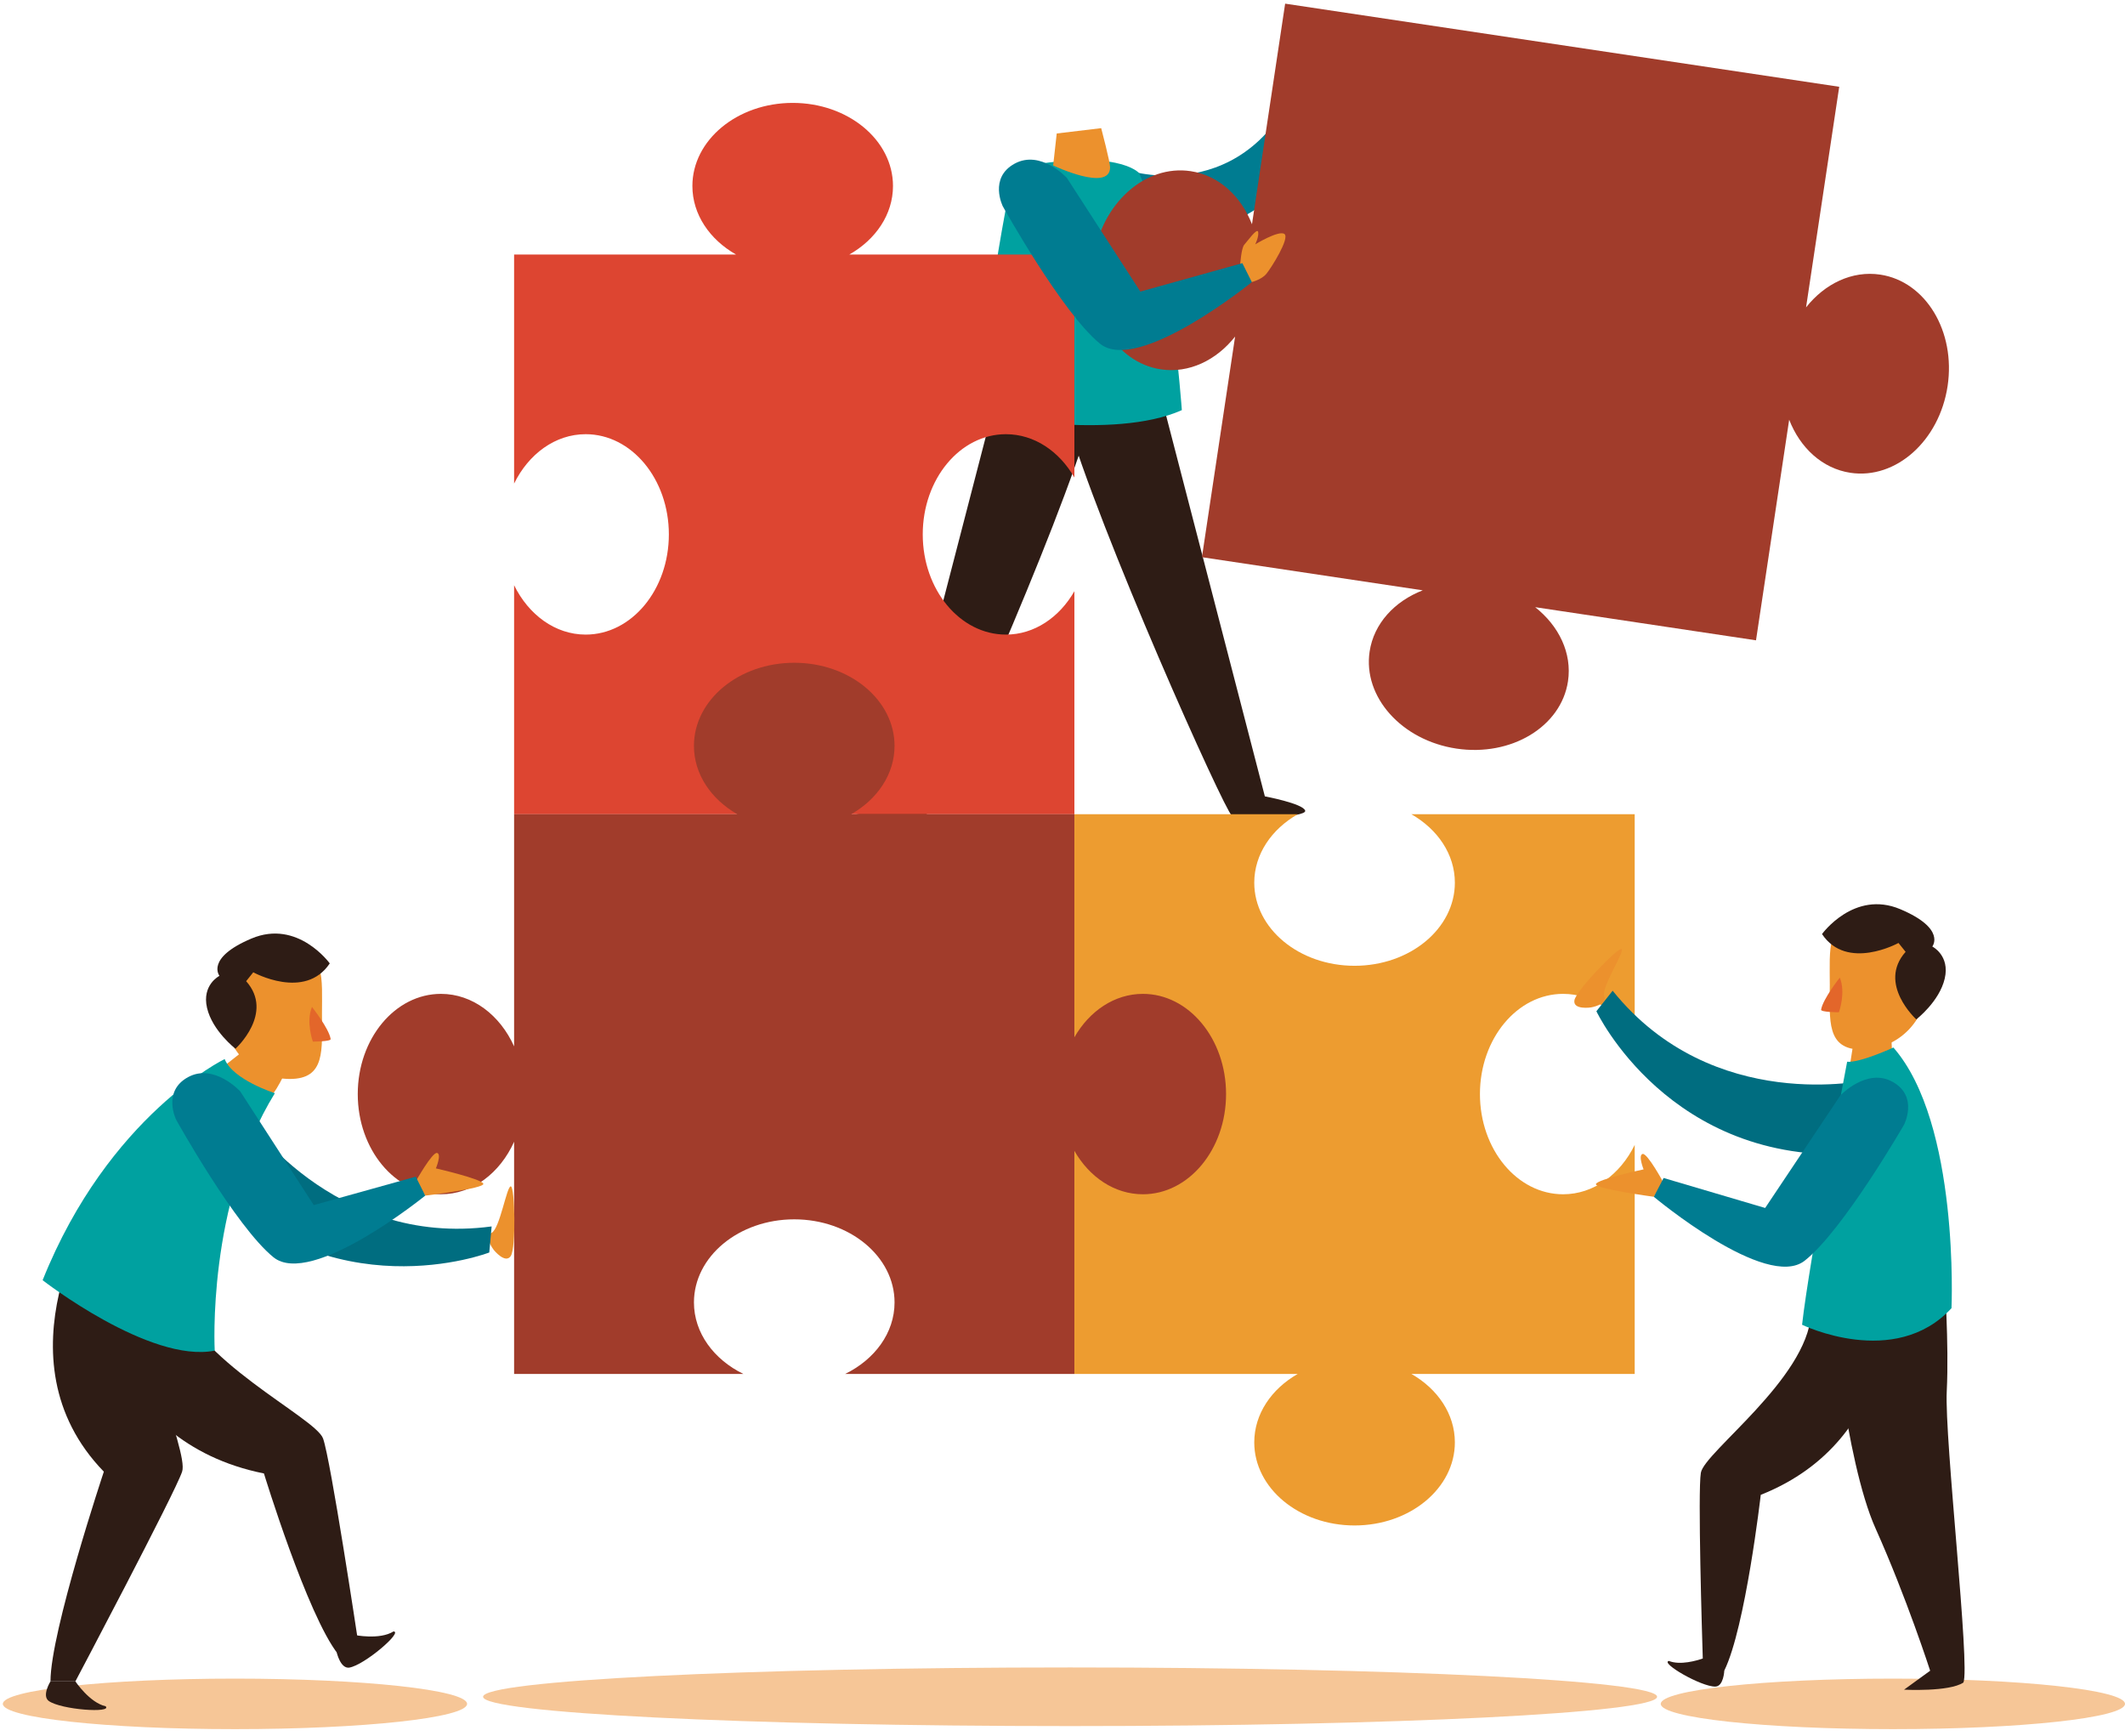
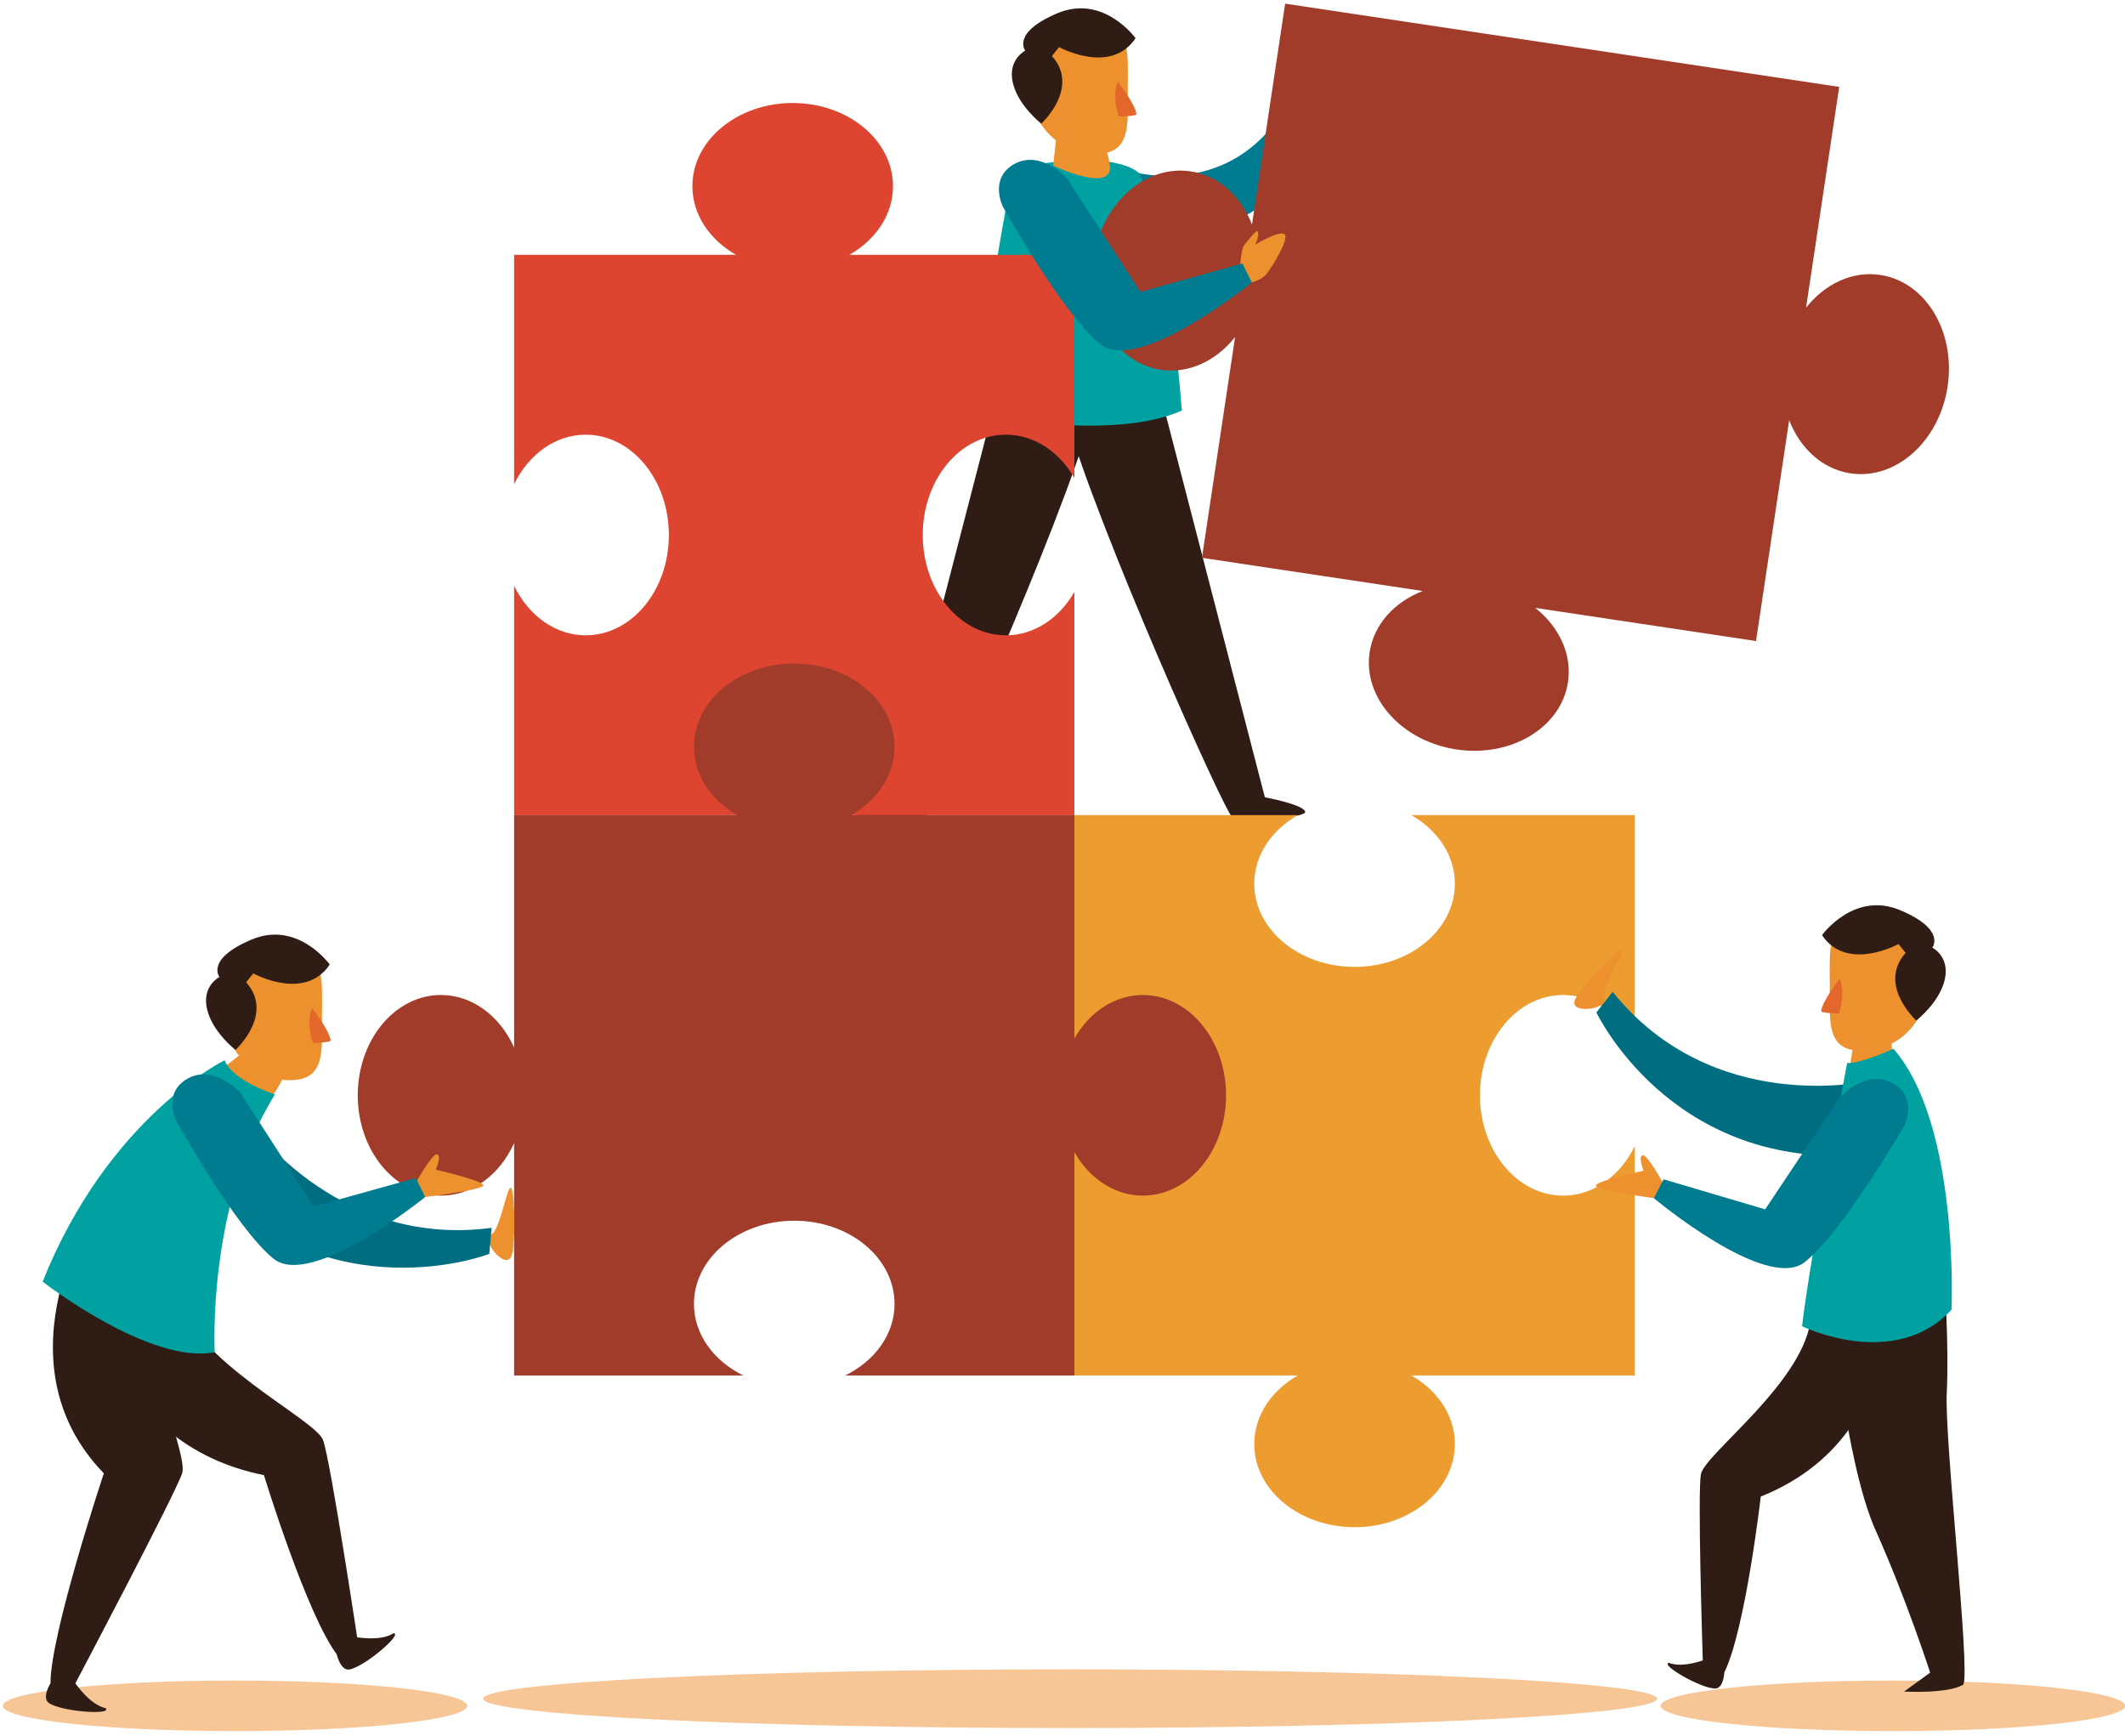
<svg xmlns="http://www.w3.org/2000/svg" width="300px" height="245px" viewBox="0 0 300 245" version="1.1">
  <defs />
  <g id="Page-1" stroke="none" stroke-width="1" fill="none" fill-rule="evenodd">
-     <g id="Desktop-HD-Copy-12" transform="translate(-238, -485)">
-       <g id="Group" transform="translate(238, 485)">
-         <path d="M159.481,24.108 C159.481,24.108 177.815,29.877 184.595,8.054 L187.86,10.562 C187.86,10.562 186.604,34.644 161.24,33.139 C160.989,33.124 161.24,34.142 161.24,34.142 C161.24,34.142 159.481,30.128 159.481,24.108" id="Fill-5" fill="#007C91" />
-         <path d="M164.169,56.887 C164.169,56.887 176.224,103.378 178.568,112.408 C178.568,112.408 183.925,113.412 184.26,114.415 C184.595,115.418 174.885,115.753 173.88,115.084 C172.876,114.415 155.129,74.948 150.441,58.559 L164.169,56.887" id="Fill-6" fill="#2E1C15" />
-         <path d="M140.404,56.887 C140.404,56.887 128.349,103.378 126.005,112.408 C126.005,112.408 120.648,113.412 120.313,114.415 C119.978,115.418 129.689,115.753 130.693,115.084 C131.698,114.415 149.445,74.948 154.132,58.559 L140.404,56.887" id="Fill-7" fill="#2E1C15" />
-         <path d="M143.074,23.775 C143.074,23.775 137.716,50.198 138.721,58.559 C138.721,58.559 157.138,62.238 166.848,57.89 C166.848,57.89 165.174,34.143 160.821,24.443 C160.821,24.443 157.807,20.765 143.074,23.775" id="Fill-8" fill="#00A1A0" />
-         <path d="M149.185,18.841 L148.682,23.356 C148.682,23.356 156.719,27.172 156.719,23.608 C156.719,22.855 155.463,18.089 155.463,18.089 L149.185,18.841" id="Fill-9" fill="#EC912D" />
-         <path d="M65.942,240.506 C65.942,242.475 51.269,244.071 33.171,244.071 C15.071,244.071 0.399,242.475 0.399,240.506 C0.399,238.537 15.071,236.941 33.171,236.941 C51.269,236.941 65.942,238.537 65.942,240.506" id="Fill-13" fill="#F6C697" />
-         <path d="M300,240.506 C300,242.475 285.328,244.071 267.228,244.071 C249.129,244.071 234.457,242.475 234.457,240.506 C234.457,238.537 249.129,236.941 267.228,236.941 C285.328,236.941 300,238.537 300,240.506" id="Fill-14" fill="#F6C697" />
-         <path d="M233.943,239.502 C233.943,241.788 196.841,243.64 151.072,243.64 C105.305,243.64 68.202,241.788 68.202,239.502 C68.202,237.216 105.305,235.363 151.072,235.363 C196.841,235.363 233.943,237.216 233.943,239.502" id="Fill-15" fill="#F6C697" />
-         <path d="M205.392,203.594 C205.392,199.585 202.96,196.05 199.256,193.934 L230.781,193.934 L230.781,161.607 C228.738,165.771 224.983,168.574 220.676,168.574 C214.19,168.574 208.933,162.241 208.933,154.43 C208.933,146.619 214.19,140.286 220.676,140.286 C224.983,140.286 228.738,143.089 230.781,147.253 L230.781,114.925 L199.241,114.925 C202.954,117.04 205.392,120.58 205.392,124.594 C205.392,131.072 199.052,136.323 191.232,136.323 C183.412,136.323 177.072,131.072 177.072,124.594 C177.072,120.58 179.51,117.04 183.223,114.925 L151.682,114.925 L151.682,193.934 L183.207,193.934 C179.503,196.05 177.072,199.585 177.072,203.593 C177.072,210.071 183.412,215.322 191.232,215.322 C199.052,215.322 205.392,210.071 205.392,203.594" id="Fill-16" fill="#ED9C30" />
-         <path d="M221.363,96.167 C221.959,92.204 220.08,88.347 216.732,85.705 L247.907,90.382 L252.589,59.242 C254.133,63.215 257.272,66.141 261.241,66.737 C267.654,67.699 273.794,62.216 274.955,54.492 C276.116,46.767 271.859,39.725 265.446,38.763 C261.477,38.168 257.616,40.044 254.972,43.389 L259.654,12.249 L181.432,0.516 L176.75,31.656 C175.206,27.683 172.067,24.757 168.098,24.161 C161.685,23.199 155.545,28.682 154.384,36.406 C153.222,44.131 157.48,51.172 163.893,52.134 C167.862,52.73 171.723,50.853 174.367,47.509 L169.685,78.649 L200.86,83.325 C196.883,84.867 193.954,88.003 193.358,91.967 C192.394,98.373 197.883,104.506 205.616,105.666 C213.35,106.826 220.399,102.574 221.363,96.167" id="Fill-17" fill="#A13C2B" />
-         <path d="M142.012,89.574 C135.527,89.574 130.27,83.242 130.27,75.431 C130.27,67.62 135.527,61.287 142.012,61.287 C146.023,61.287 149.56,63.713 151.679,67.409 L151.679,35.926 L119.91,35.926 C123.628,33.812 126.069,30.27 126.069,26.252 C126.069,19.775 119.73,14.524 111.91,14.524 C104.09,14.524 97.75,19.775 97.75,26.252 C97.75,30.27 100.192,33.812 103.909,35.926 L72.58,35.926 L72.58,68.254 C74.623,64.089 78.378,61.287 82.685,61.287 C89.17,61.287 94.427,67.62 94.427,75.431 C94.427,83.242 89.17,89.574 82.685,89.574 C78.378,89.574 74.623,86.772 72.58,82.607 L72.58,114.935 L151.679,114.935 L151.679,83.453 C149.56,87.148 146.023,89.574 142.012,89.574" id="Fill-18" fill="#DD4531" />
-         <path d="M126.289,183.841 C126.289,188.143 123.484,191.894 119.314,193.934 L151.679,193.934 L151.679,162.445 C153.796,166.145 157.336,168.573 161.349,168.574 C167.833,168.574 173.091,162.241 173.091,154.43 C173.091,146.619 167.833,140.286 161.349,140.286 C157.336,140.286 153.796,142.715 151.679,146.415 L151.679,114.925 L120.176,114.925 C123.867,112.808 126.289,109.28 126.289,105.28 C126.289,98.802 119.949,93.551 112.129,93.551 C104.309,93.551 97.969,98.802 97.969,105.28 C97.969,109.28 100.392,112.808 104.082,114.925 L72.58,114.925 L72.58,147.7 C70.593,143.285 66.712,140.286 62.25,140.286 C55.764,140.286 50.507,146.619 50.507,154.43 C50.507,162.241 55.764,168.574 62.25,168.574 C66.712,168.574 70.593,165.575 72.58,161.16 L72.58,193.934 L104.944,193.934 C100.775,191.894 97.969,188.143 97.969,183.841 C97.969,177.363 104.309,172.112 112.129,172.112 C119.949,172.112 126.289,177.363 126.289,183.841" id="Fill-19" fill="#A13C2B" />
-         <path d="M45.454,143.138 C45.454,148.197 45.989,152.298 40.925,152.298 C35.86,152.298 31.755,148.197 31.755,143.138 C31.755,138.08 29.104,133.979 40.925,133.979 C45.989,133.979 45.454,138.08 45.454,143.138" id="Fill-20" fill="#EC912D" />
-         <path d="M34.751,148.028 L31.235,150.787 C31.235,150.787 36.007,155.302 37.764,155.052 C38.769,154.801 40.527,150.787 40.527,150.787 L34.751,148.028" id="Fill-21" fill="#EC912D" />
-         <path d="M69.728,176.455 C69.728,176.455 71.336,178.447 72.108,177.29 C72.881,176.133 72.688,167.455 72.108,167.455 C71.529,167.455 70.564,173.433 69.406,174.012 C68.247,174.59 69.728,176.455 69.728,176.455" id="Fill-22" fill="#EC912D" />
-         <path d="M34.584,157.393 C34.584,157.393 46.973,176.123 69.408,173.113 L69.073,176.792 C69.073,176.792 46.638,185.488 28.556,166.089 C28.556,166.089 24.203,162.076 27.217,157.059 C30.231,152.041 34.584,157.393 34.584,157.393" id="Fill-23" fill="#006D80" />
-         <path d="M13.656,169.601 C13.656,169.601 -0.91,191.676 14.66,207.73 C14.66,207.73 7.126,230.306 7.126,237.331 L10.642,237.331 C10.642,237.331 24.706,210.741 25.71,207.73 C26.715,204.72 18.176,187.662 22.194,178.631 L13.656,169.601" id="Fill-24" fill="#2E1C15" />
-         <path d="M12.48,180.593 C12.48,180.593 14.66,203.466 37.262,207.981 C37.262,207.981 43.374,227.989 47.734,233.499 L50.492,231.322 C50.492,231.322 46.688,206.025 45.607,203.041 C44.527,200.057 27.239,191.963 24.785,182.39 L12.48,180.593" id="Fill-25" fill="#2E1C15" />
-         <path d="M31.718,149.488 C31.718,149.488 15.345,157.408 6.018,180.704 C6.018,180.704 21.159,192.472 30.314,190.645 C30.314,190.645 29.151,169.97 38.804,154.305 C38.804,154.305 32.861,152.419 31.718,149.488" id="Fill-26" fill="#00A1A0" />
-         <path d="M58.693,166.758 C58.693,166.758 61.037,162.577 61.706,162.744 C62.376,162.911 61.539,164.919 61.539,164.919 C61.539,164.919 68.068,166.424 68.236,167.092 C68.403,167.761 60.032,168.765 60.032,168.765 L58.693,166.758" id="Fill-27" fill="#EC912D" />
-         <path d="M24.873,158.062 C24.873,158.062 33.244,173.113 38.602,177.461 C43.959,181.809 60.032,168.765 60.032,168.765 L58.693,166.089 L44.294,170.103 L33.914,154.048 C33.914,154.048 30.231,150.034 26.547,152.041 C22.864,154.048 24.873,158.062 24.873,158.062" id="Fill-28" fill="#007C91" />
-         <path d="M10.642,237.331 C10.642,237.331 12.651,240.341 14.911,240.842 C15.916,241.846 8.633,241.344 6.875,240.09 C5.871,239.337 7.126,237.331 7.126,237.331 L10.642,237.331" id="Fill-29" fill="#2E1C15" />
-         <path d="M50.041,230.78 C50.041,230.78 53.588,231.512 55.549,230.283 C56.97,230.292 51.435,235.046 49.302,235.388 C48.058,235.558 47.54,233.248 47.54,233.248 L50.041,230.78" id="Fill-30" fill="#2E1C15" />
-         <path d="M35.755,137.241 C35.755,137.241 43.038,141.255 46.554,135.987 C46.554,135.987 42.034,129.716 35.505,132.475 C28.975,135.234 30.984,137.743 30.984,137.743 C30.984,137.743 28.473,138.997 29.226,142.259 C29.98,145.519 33.244,148.028 33.244,148.028 C33.244,148.028 38.769,143.011 34.751,138.496 L35.755,137.241" id="Fill-31" fill="#2E1C15" />
-         <path d="M44.043,142.133 C44.043,142.133 46.429,145.143 46.68,146.648 C46.806,147.024 44.168,147.024 44.168,147.024 C44.168,147.024 43.164,144.265 44.043,142.133" id="Fill-32" fill="#E3662A" />
-         <path d="M224.586,142.203 C224.586,142.203 222.051,142.578 222.268,141.204 C222.486,139.831 228.516,133.582 228.942,133.974 C229.368,134.366 226.021,139.415 226.48,140.625 C226.939,141.834 224.586,142.203 224.586,142.203" id="Fill-33" fill="#EC912D" />
-         <path d="M263.75,152.416 C263.75,152.416 241.851,157.464 227.668,139.842 L225.373,142.739 C225.373,142.739 235.634,164.482 262.12,162.867 C262.12,162.867 268.044,162.954 269.32,157.243 C270.597,151.533 263.75,152.416 263.75,152.416" id="Fill-34" fill="#006D80" />
-         <path d="M258.429,183.314 C258.429,183.314 260.438,206.058 264.791,215.757 C269.144,225.457 272.493,235.826 272.493,235.826 L268.809,238.501 C268.809,238.501 275.171,238.836 277.18,237.498 C278.185,235.491 274.502,203.048 274.836,196.358 C275.171,189.669 274.502,180.304 274.502,180.304 C274.502,180.304 264.121,177.963 258.429,183.314" id="Fill-35" fill="#2E1C15" />
-         <path d="M235.611,234.447 C237.215,235.085 239.537,234.398 240.393,234.102 C240.29,230.831 239.675,210.557 240.121,207.885 C240.608,204.977 255.048,194.683 255.682,185.522 L266.625,181.819 C266.625,181.819 268.475,203.087 248.577,211.001 C248.577,211.001 246.418,229.746 243.428,235.813 L243.429,235.814 C243.429,235.814 243.344,238.011 242.178,238.065 C240.171,238.111 234.314,234.693 235.611,234.447" id="Fill-36" fill="#2E1C15" />
-         <path d="M258.324,138.997 C258.324,144.056 257.79,148.156 262.854,148.156 C267.919,148.156 272.024,144.056 272.024,138.997 C272.024,133.939 274.675,129.838 262.854,129.838 C257.79,129.838 258.324,133.939 258.324,138.997" id="Fill-37" fill="#EC912D" />
-         <path d="M268.023,133.1 C268.023,133.1 260.741,137.114 257.225,131.846 C257.225,131.846 261.745,125.575 268.275,128.334 C274.804,131.093 272.795,133.602 272.795,133.602 C272.795,133.602 275.306,134.856 274.553,138.117 C273.799,141.378 270.535,143.887 270.535,143.887 C270.535,143.887 265.01,138.87 269.028,134.355 L268.023,133.1" id="Fill-38" fill="#2E1C15" />
-         <path d="M259.736,137.992 C259.736,137.992 257.35,141.002 257.099,142.507 C256.973,142.883 259.61,142.883 259.61,142.883 C259.61,142.883 260.615,140.124 259.736,137.992" id="Fill-39" fill="#E3662A" />
-         <path d="M261.61,147.526 L261.108,150.704 C261.108,150.704 265.795,150.871 267.135,149.031 L266.967,145.352 L261.61,147.526" id="Fill-40" fill="#EC912D" />
-         <path d="M260.773,149.867 C260.773,149.867 255.415,177.963 254.411,186.993 C254.411,186.993 267.469,193.348 275.506,184.652 C275.506,184.652 276.678,158.564 267.302,147.861 C267.302,147.861 262.615,150.034 260.773,149.867" id="Fill-41" fill="#00A1A0" />
-         <path d="M234.853,166.943 C234.853,166.943 232.573,162.727 231.901,162.884 C231.229,163.041 232.036,165.061 232.036,165.061 C232.036,165.061 225.484,166.466 225.306,167.133 C225.128,167.798 233.483,168.929 233.483,168.929 L234.853,166.943" id="Fill-42" fill="#EC912D" />
-         <path d="M268.802,158.763 C268.802,158.763 260.202,173.685 254.778,177.951 C249.355,182.217 233.483,168.929 233.483,168.929 L234.863,166.275 L249.199,170.507 L259.823,154.613 C259.823,154.613 263.567,150.656 267.219,152.718 C270.872,154.781 268.802,158.763 268.802,158.763" id="Fill-43" fill="#007C91" />
-         <path d="M175.09,37.356 C175.09,37.356 175.234,35.001 175.668,34.533 C176.101,34.065 177.505,32.067 177.624,32.747 C177.744,33.427 177.208,34.49 177.208,34.49 C177.208,34.49 180.526,32.465 181.327,33.025 C182.127,33.586 179.499,37.778 178.785,38.646 C178.07,39.513 176.611,39.842 176.611,39.842 L175.09,37.356" id="Fill-44" fill="#EC912D" />
-         <path d="M141.572,29.118 C141.572,29.118 149.943,44.168 155.301,48.517 C160.658,52.865 176.731,39.821 176.731,39.821 L175.392,37.145 L160.993,41.158 L150.612,25.104 C150.612,25.104 146.929,21.091 143.246,23.097 C139.563,25.104 141.572,29.118 141.572,29.118" id="Fill-45" fill="#007C91" />
+     <g id="Desktop-HD-Copy-12" transform="translate(-584, -720)">
+       <g id="Group" transform="translate(584, 720)">
+         <path d="M184.706,8.642 C184.706,8.642 188.025,2.714 188.973,2.951 C189.922,3.188 188.737,6.034 188.737,6.034 C188.737,6.034 197.985,8.168 198.221,9.116 C198.459,10.065 186.602,11.488 186.602,11.488 L184.706,8.642" id="Fill-4" fill="#EC912D" />
+         <path d="M159.481,24.136 C159.481,24.136 177.815,29.911 184.595,8.063 L187.86,10.574 C187.86,10.574 186.604,34.683 161.24,33.176 C160.989,33.162 161.24,34.181 161.24,34.181 C161.24,34.181 159.481,30.163 159.481,24.136" id="Fill-5" fill="#007C91" />
+         <path d="M164.169,56.951 C164.169,56.951 176.224,103.495 178.568,112.536 C178.568,112.536 183.925,113.541 184.26,114.545 C184.595,115.55 174.885,115.885 173.88,115.215 C172.876,114.545 155.129,75.033 150.441,58.626 L164.169,56.951" id="Fill-6" fill="#2E1C15" />
+         <path d="M140.404,56.951 C140.404,56.951 128.349,103.495 126.005,112.536 C126.005,112.536 120.648,113.541 120.313,114.545 C119.978,115.55 129.689,115.885 130.693,115.215 C131.698,114.545 149.445,75.033 154.132,58.626 L140.404,56.951" id="Fill-7" fill="#2E1C15" />
+         <path d="M143.074,23.802 C143.074,23.802 137.716,50.255 138.721,58.626 C138.721,58.626 157.138,62.309 166.848,57.956 C166.848,57.956 165.174,34.182 160.821,24.471 C160.821,24.471 157.807,20.788 143.074,23.802" id="Fill-8" fill="#00A1A0" />
+         <path d="M149.185,18.863 L148.682,23.383 C148.682,23.383 156.719,27.203 156.719,23.634 C156.719,22.881 155.463,18.11 155.463,18.11 L149.185,18.863" id="Fill-9" fill="#EC912D" />
+         <path d="M159.214,12.551 C159.214,17.616 159.749,21.721 154.684,21.721 C149.62,21.721 145.514,17.616 145.514,12.551 C145.514,7.487 142.863,3.382 154.684,3.382 C159.749,3.382 159.214,7.487 159.214,12.551" id="Fill-10" fill="#EC912D" />
+         <path d="M149.515,6.647 C149.515,6.647 156.798,10.666 160.314,5.392 C160.314,5.392 155.793,-0.886 149.264,1.876 C142.734,4.638 144.743,7.15 144.743,7.15 C144.743,7.15 142.232,8.406 142.985,11.67 C143.738,14.935 147.003,17.446 147.003,17.446 C147.003,17.446 152.528,12.424 148.51,7.903 L149.515,6.647" id="Fill-11" fill="#2E1C15" />
+         <path d="M157.802,11.545 C157.802,11.545 160.188,14.558 160.439,16.065 C160.565,16.442 157.928,16.442 157.928,16.442 C157.928,16.442 156.923,13.679 157.802,11.545" id="Fill-12" fill="#E3662A" />
+         <path d="M65.942,240.78 C65.942,242.751 51.269,244.349 33.171,244.349 C15.071,244.349 0.399,242.751 0.399,240.78 C0.399,238.808 15.071,237.21 33.171,237.21 C51.269,237.21 65.942,238.808 65.942,240.78" id="Fill-13" fill="#F6C697" />
+         <path d="M300,240.78 C300,242.751 285.328,244.349 267.228,244.349 C249.129,244.349 234.457,242.751 234.457,240.78 C234.457,238.808 249.129,237.21 267.228,237.21 C285.328,237.21 300,238.808 300,240.78" id="Fill-14" fill="#F6C697" />
+         <path d="M233.943,239.774 C233.943,242.063 196.841,243.918 151.072,243.918 C105.305,243.918 68.202,242.063 68.202,239.774 C68.202,237.486 105.305,235.631 151.072,235.631 C196.841,235.631 233.943,237.486 233.943,239.774" id="Fill-15" fill="#F6C697" />
+         <path d="M205.392,203.825 C205.392,199.812 202.96,196.273 199.256,194.155 L230.781,194.155 L230.781,161.79 C228.738,165.96 224.983,168.766 220.676,168.766 C214.19,168.766 208.933,162.426 208.933,154.606 C208.933,146.785 214.19,140.446 220.676,140.446 C224.983,140.446 228.738,143.251 230.781,147.421 L230.781,115.056 L199.241,115.056 C202.954,117.173 205.392,120.717 205.392,124.736 C205.392,131.221 199.052,136.478 191.232,136.478 C183.412,136.478 177.072,131.221 177.072,124.736 C177.072,120.717 179.51,117.173 183.223,115.056 L151.682,115.056 L151.682,194.155 L183.207,194.155 C179.503,196.273 177.072,199.812 177.072,203.825 C177.072,210.31 183.412,215.567 191.232,215.567 C199.052,215.567 205.392,210.31 205.392,203.825" id="Fill-16" fill="#ED9C30" />
+         <path d="M221.363,96.277 C221.959,92.308 220.08,88.447 216.732,85.803 L247.907,90.485 L252.589,59.309 C254.133,63.286 257.272,66.216 261.241,66.812 C267.654,67.776 273.794,62.287 274.955,54.554 C276.116,46.82 271.859,39.77 265.446,38.807 C261.477,38.211 257.616,40.09 254.972,43.438 L259.654,12.263 L181.432,0.516 L176.75,31.692 C175.206,27.715 172.067,24.785 168.098,24.189 C161.685,23.225 155.545,28.714 154.384,36.447 C153.222,44.181 157.48,51.231 163.893,52.194 C167.862,52.79 171.723,50.911 174.367,47.563 L169.685,78.738 L200.86,83.42 C196.883,84.964 193.954,88.103 193.358,92.072 C192.394,98.485 197.883,104.625 205.616,105.786 C213.35,106.947 220.399,102.69 221.363,96.277" id="Fill-17" fill="#A13C2B" />
+         <path d="M142.012,89.676 C135.527,89.676 130.27,83.337 130.27,75.516 C130.27,67.697 135.527,61.357 142.012,61.357 C146.023,61.357 149.56,63.785 151.679,67.485 L151.679,35.967 L119.91,35.967 C123.628,33.851 126.069,30.304 126.069,26.282 C126.069,19.797 119.73,14.54 111.91,14.54 C104.09,14.54 97.75,19.797 97.75,26.282 C97.75,30.304 100.192,33.851 103.909,35.967 L72.58,35.967 L72.58,68.332 C74.623,64.162 78.378,61.357 82.685,61.357 C89.17,61.357 94.427,67.697 94.427,75.516 C94.427,83.337 89.17,89.676 82.685,89.676 C78.378,89.676 74.623,86.871 72.58,82.701 L72.58,115.066 L151.679,115.066 L151.679,83.547 C149.56,87.247 146.023,89.676 142.012,89.676" id="Fill-18" fill="#DD4531" />
+         <path d="M126.289,184.05 C126.289,188.356 123.484,192.112 119.314,194.155 L151.679,194.155 L151.679,162.63 C153.796,166.334 157.336,168.765 161.349,168.766 C167.833,168.766 173.091,162.426 173.091,154.606 C173.091,146.785 167.833,140.446 161.349,140.446 C157.336,140.446 153.796,142.877 151.679,146.581 L151.679,115.056 L120.176,115.056 C123.867,112.937 126.289,109.405 126.289,105.4 C126.289,98.915 119.949,93.658 112.129,93.658 C104.309,93.658 97.969,98.915 97.969,105.4 C97.969,109.405 100.392,112.937 104.082,115.056 L72.58,115.056 L72.58,147.868 C70.593,143.448 66.712,140.446 62.25,140.446 C55.764,140.446 50.507,146.785 50.507,154.606 C50.507,162.426 55.764,168.766 62.25,168.766 C66.712,168.766 70.593,165.763 72.58,161.343 L72.58,194.155 L104.944,194.155 C100.775,192.112 97.969,188.356 97.969,184.05 C97.969,177.564 104.309,172.307 112.129,172.307 C119.949,172.307 126.289,177.564 126.289,184.05" id="Fill-19" fill="#A13C2B" />
+         <path d="M45.454,143.301 C45.454,148.366 45.989,152.471 40.925,152.471 C35.86,152.471 31.755,148.366 31.755,143.301 C31.755,138.237 29.104,134.132 40.925,134.132 C45.989,134.132 45.454,138.237 45.454,143.301" id="Fill-20" fill="#EC912D" />
+         <path d="M34.751,148.196 L31.235,150.959 C31.235,150.959 36.007,155.479 37.764,155.228 C38.769,154.977 40.527,150.959 40.527,150.959 L34.751,148.196" id="Fill-21" fill="#EC912D" />
+         <path d="M69.728,176.655 C69.728,176.655 71.336,178.65 72.108,177.492 C72.881,176.333 72.688,167.646 72.108,167.646 C71.529,167.646 70.564,173.631 69.406,174.21 C68.247,174.789 69.728,176.655 69.728,176.655" id="Fill-22" fill="#EC912D" />
+         <path d="M34.584,157.572 C34.584,157.572 46.973,176.323 69.408,173.31 L69.073,176.993 C69.073,176.993 46.638,185.699 28.556,166.278 C28.556,166.278 24.203,162.26 27.217,157.237 C30.231,152.214 34.584,157.572 34.584,157.572" id="Fill-23" fill="#006D80" />
+         <path d="M13.656,169.794 C13.656,169.794 -0.91,191.894 14.66,207.967 C14.66,207.967 7.126,230.568 7.126,237.601 L10.642,237.601 C10.642,237.601 24.706,210.98 25.71,207.967 C26.715,204.953 18.176,187.876 22.194,178.834 L13.656,169.794" id="Fill-24" fill="#2E1C15" />
+         <path d="M12.48,180.798 C12.48,180.798 14.66,203.697 37.262,208.218 C37.262,208.218 43.374,228.248 47.734,233.765 L50.492,231.585 C50.492,231.585 46.688,206.259 45.607,203.272 C44.527,200.285 27.239,192.181 24.785,182.597 L12.48,180.798" id="Fill-25" fill="#2E1C15" />
+         <path d="M31.718,149.658 C31.718,149.658 15.345,157.587 6.018,180.909 C6.018,180.909 21.159,192.691 30.314,190.862 C30.314,190.862 29.151,170.163 38.804,154.481 C38.804,154.481 32.861,152.593 31.718,149.658" id="Fill-26" fill="#00A1A0" />
+         <path d="M58.693,166.947 C58.693,166.947 61.037,162.762 61.706,162.929 C62.376,163.097 61.539,165.106 61.539,165.106 C61.539,165.106 68.068,166.613 68.236,167.282 C68.403,167.952 60.032,168.956 60.032,168.956 L58.693,166.947" id="Fill-27" fill="#EC912D" />
+         <path d="M24.873,158.242 C24.873,158.242 33.244,173.31 38.602,177.663 C43.959,182.016 60.032,168.956 60.032,168.956 L58.693,166.278 L44.294,170.296 L33.914,154.223 C33.914,154.223 30.231,150.205 26.547,152.214 C22.864,154.223 24.873,158.242 24.873,158.242" id="Fill-28" fill="#007C91" />
+         <path d="M10.642,237.601 C10.642,237.601 12.651,240.614 14.911,241.116 C15.916,242.121 8.633,241.619 6.875,240.363 C5.871,239.61 7.126,237.601 7.126,237.601 L10.642,237.601" id="Fill-29" fill="#2E1C15" />
+         <path d="M50.041,231.043 C50.041,231.043 53.588,231.776 55.549,230.545 C56.97,230.554 51.435,235.314 49.302,235.655 C48.058,235.825 47.54,233.514 47.54,233.514 L50.041,231.043" id="Fill-30" fill="#2E1C15" />
+         <path d="M35.755,137.397 C35.755,137.397 43.038,141.416 46.554,136.142 C46.554,136.142 42.034,129.863 35.505,132.626 C28.975,135.388 30.984,137.899 30.984,137.899 C30.984,137.899 28.473,139.155 29.226,142.42 C29.98,145.685 33.244,148.196 33.244,148.196 C33.244,148.196 38.769,143.173 34.751,138.653 L35.755,137.397" id="Fill-31" fill="#2E1C15" />
+         <path d="M44.043,142.294 C44.043,142.294 46.429,145.308 46.68,146.815 C46.806,147.192 44.168,147.192 44.168,147.192 C44.168,147.192 43.164,144.429 44.043,142.294" id="Fill-32" fill="#E3662A" />
+         <path d="M224.586,142.364 C224.586,142.364 222.051,142.74 222.268,141.365 C222.486,139.99 228.516,133.734 228.942,134.127 C229.368,134.519 226.021,139.573 226.48,140.785 C226.939,141.995 224.586,142.364 224.586,142.364" id="Fill-33" fill="#EC912D" />
+         <path d="M263.75,152.589 C263.75,152.589 241.851,157.643 227.668,140.001 L225.373,142.902 C225.373,142.902 235.634,164.669 262.12,163.052 C262.12,163.052 268.044,163.139 269.32,157.422 C270.597,151.706 263.75,152.589 263.75,152.589" id="Fill-34" fill="#006D80" />
+         <path d="M258.429,183.523 C258.429,183.523 260.438,206.292 264.791,216.003 C269.144,225.714 272.493,236.094 272.493,236.094 L268.809,238.772 C268.809,238.772 275.171,239.107 277.18,237.768 C278.185,235.759 274.502,203.279 274.836,196.581 C275.171,189.885 274.502,180.509 274.502,180.509 C274.502,180.509 264.121,178.165 258.429,183.523" id="Fill-35" fill="#2E1C15" />
+         <path d="M235.611,234.714 C237.215,235.352 239.537,234.664 240.393,234.368 C240.29,231.094 239.675,210.796 240.121,208.121 C240.608,205.21 255.048,194.904 255.682,185.733 L266.625,182.025 C266.625,182.025 268.475,203.318 248.577,211.241 C248.577,211.241 246.418,230.007 243.428,236.081 L243.429,236.082 C243.429,236.082 243.344,238.282 242.178,238.336 C240.171,238.381 234.314,234.96 235.611,234.714" id="Fill-36" fill="#2E1C15" />
+         <path d="M258.324,139.155 C258.324,144.22 257.79,148.325 262.854,148.325 C267.919,148.325 272.024,144.22 272.024,139.155 C272.024,134.091 274.675,129.986 262.854,129.986 C257.79,129.986 258.324,134.091 258.324,139.155" id="Fill-37" fill="#EC912D" />
+         <path d="M268.023,133.251 C268.023,133.251 260.741,137.269 257.225,131.995 C257.225,131.995 261.745,125.718 268.275,128.48 C274.804,131.242 272.795,133.754 272.795,133.754 C272.795,133.754 275.306,135.01 274.553,138.274 C273.799,141.539 270.535,144.05 270.535,144.05 C270.535,144.05 265.01,139.028 269.028,134.507 L268.023,133.251" id="Fill-38" fill="#2E1C15" />
+         <path d="M259.736,138.149 C259.736,138.149 257.35,141.162 257.099,142.669 C256.973,143.046 259.61,143.046 259.61,143.046 C259.61,143.046 260.615,140.283 259.736,138.149" id="Fill-39" fill="#E3662A" />
+         <path d="M261.61,147.694 L261.108,150.875 C261.108,150.875 265.795,151.042 267.135,149.201 L266.967,145.518 L261.61,147.694" id="Fill-40" fill="#EC912D" />
+         <path d="M260.773,150.038 C260.773,150.038 255.415,178.165 254.411,187.206 C254.411,187.206 267.469,193.568 275.506,184.862 C275.506,184.862 276.678,158.744 267.302,148.029 C267.302,148.029 262.615,150.205 260.773,150.038" id="Fill-41" fill="#00A1A0" />
+         <path d="M234.853,167.133 C234.853,167.133 232.573,162.912 231.901,163.069 C231.229,163.227 232.036,165.249 232.036,165.249 C232.036,165.249 225.484,166.655 225.306,167.323 C225.128,167.989 233.483,169.121 233.483,169.121 L234.853,167.133" id="Fill-42" fill="#EC912D" />
+         <path d="M268.802,158.944 C268.802,158.944 260.202,173.882 254.778,178.154 C249.355,182.424 233.483,169.121 233.483,169.121 L234.863,166.464 L249.199,170.701 L259.823,154.789 C259.823,154.789 263.567,150.827 267.219,152.892 C270.872,154.957 268.802,158.944 268.802,158.944" id="Fill-43" fill="#007C91" />
+         <path d="M175.09,37.398 C175.09,37.398 175.234,35.041 175.668,34.572 C176.101,34.104 177.505,32.103 177.624,32.784 C177.744,33.465 177.208,34.529 177.208,34.529 C177.208,34.529 180.526,32.502 181.327,33.063 C182.127,33.624 179.499,37.821 178.785,38.69 C178.07,39.558 176.611,39.887 176.611,39.887 L175.09,37.398" id="Fill-44" fill="#EC912D" />
+         <path d="M141.572,29.151 C141.572,29.151 149.943,44.219 155.301,48.572 C160.658,52.925 176.731,39.866 176.731,39.866 L175.392,37.187 L160.993,41.205 L150.612,25.133 C150.612,25.133 146.929,21.115 143.246,23.124 C139.563,25.133 141.572,29.151 141.572,29.151" id="Fill-45" fill="#007C91" />
      </g>
    </g>
  </g>
</svg>
